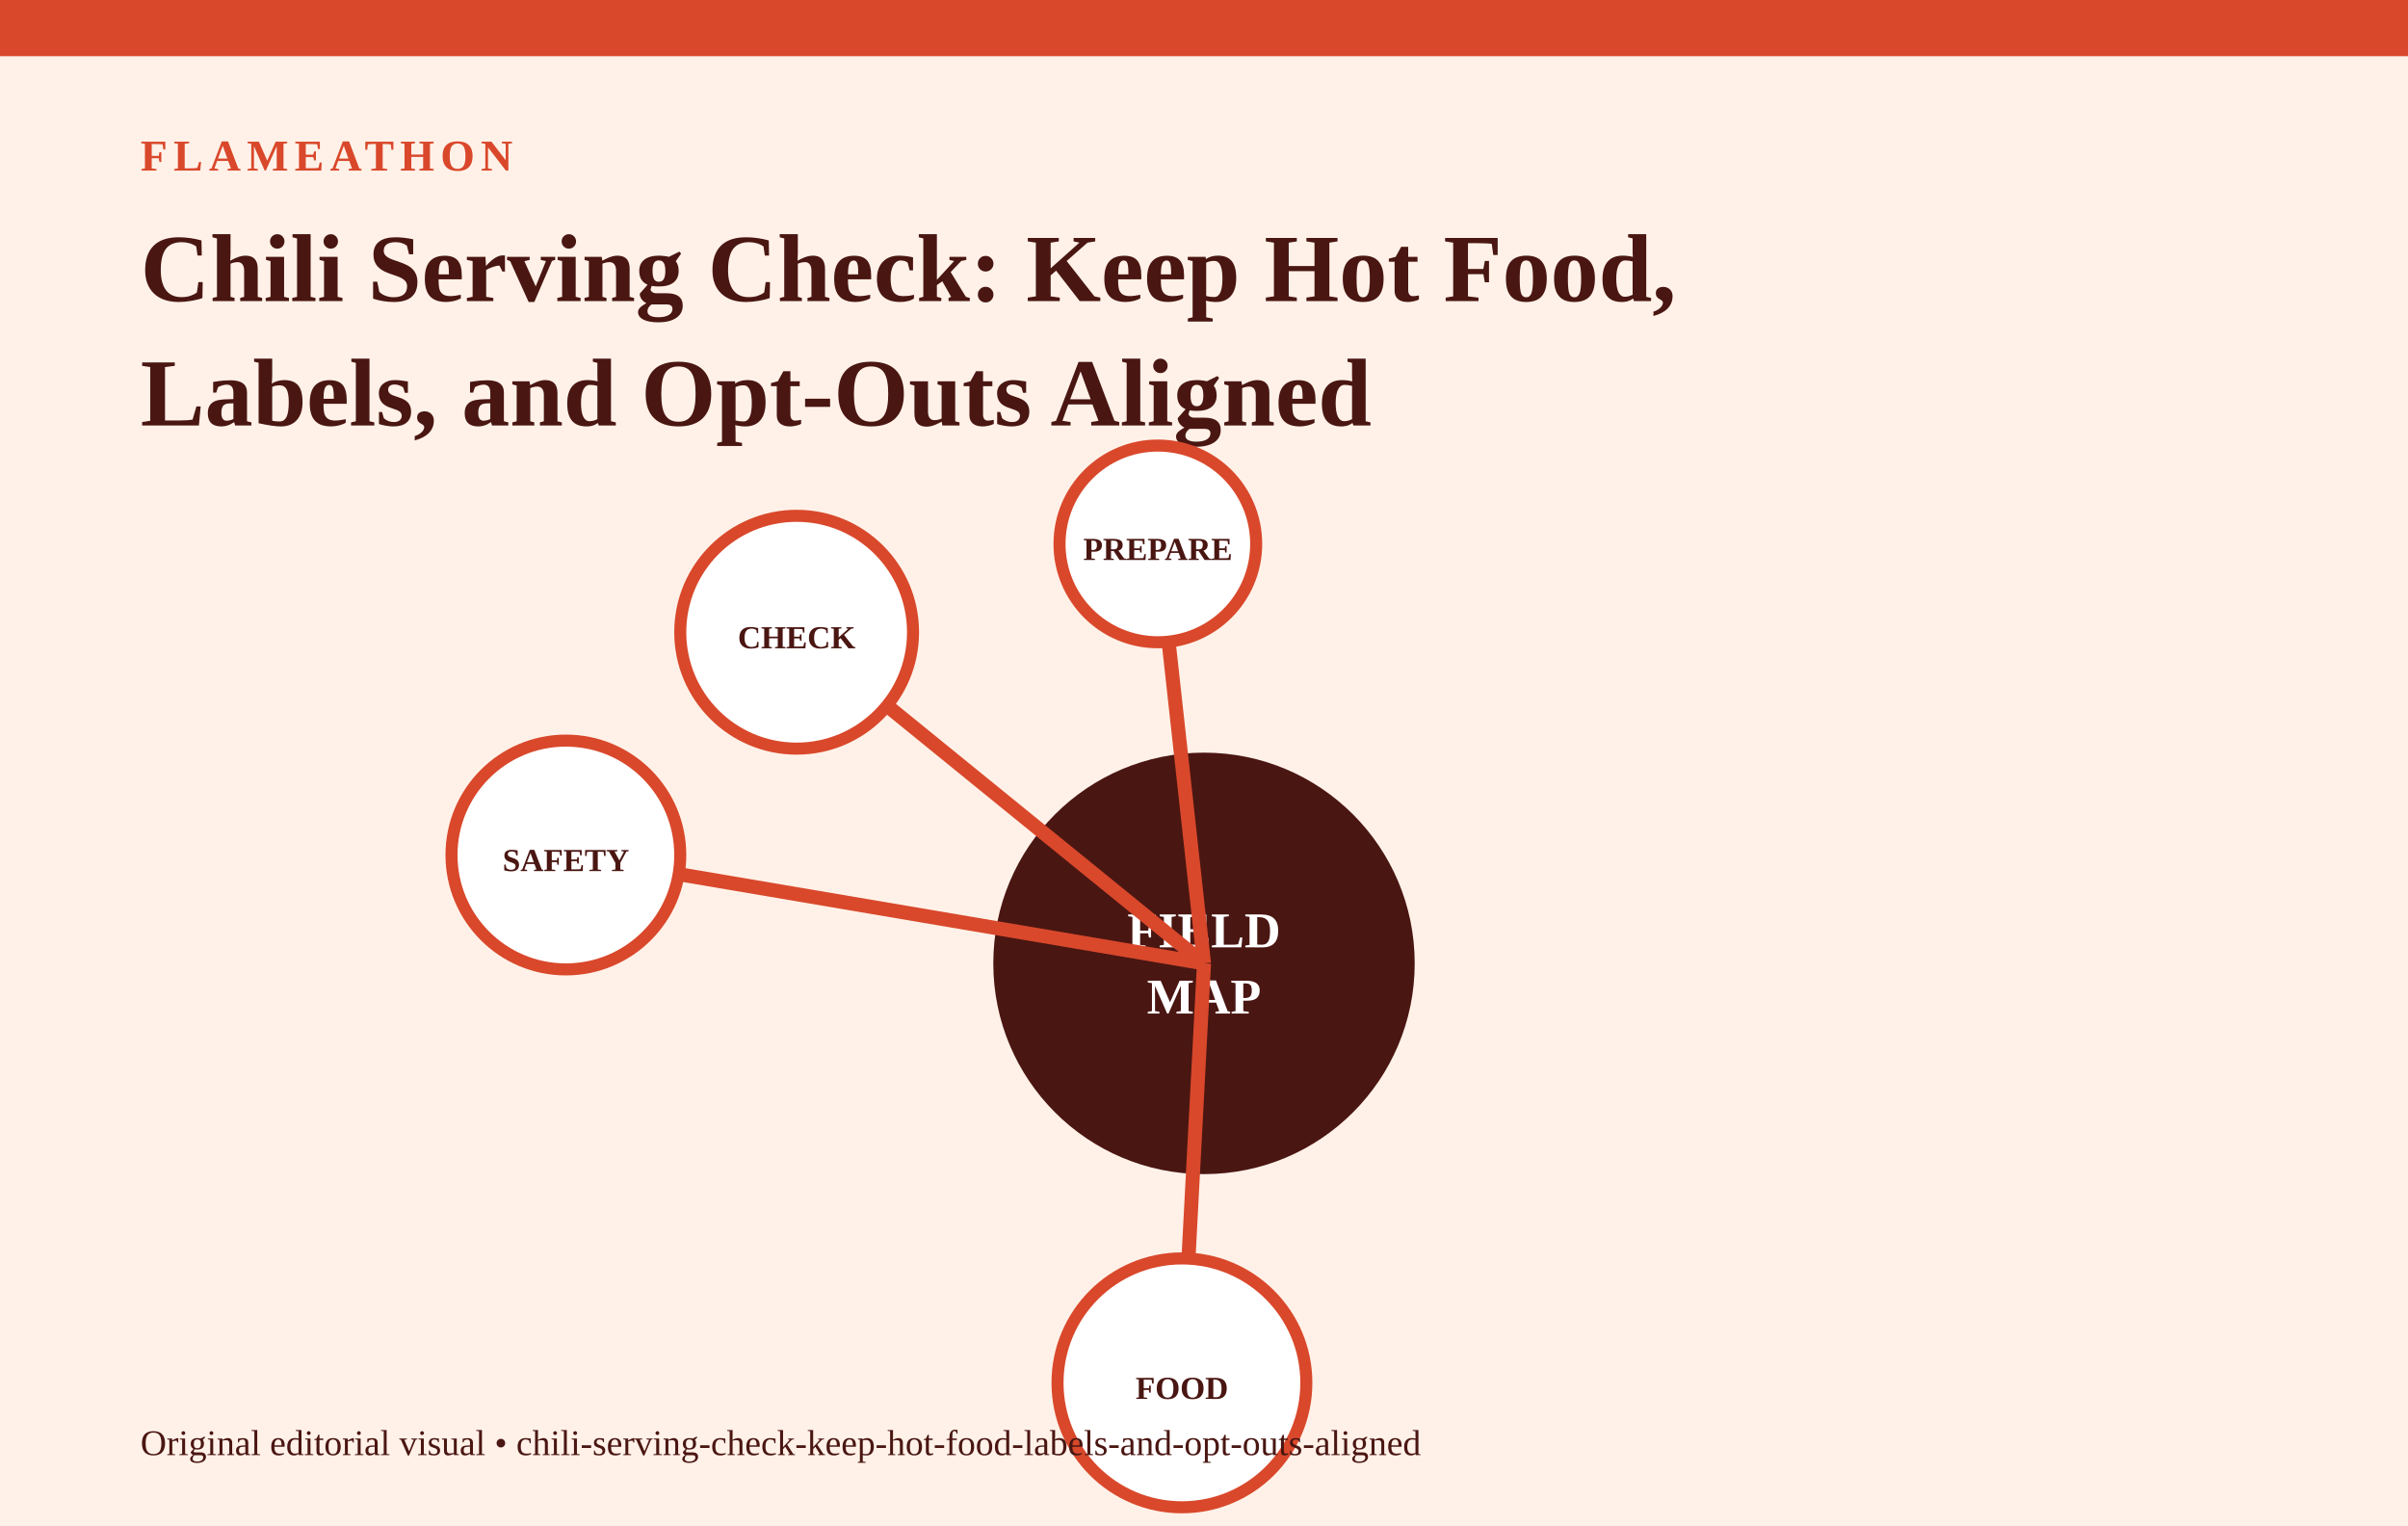
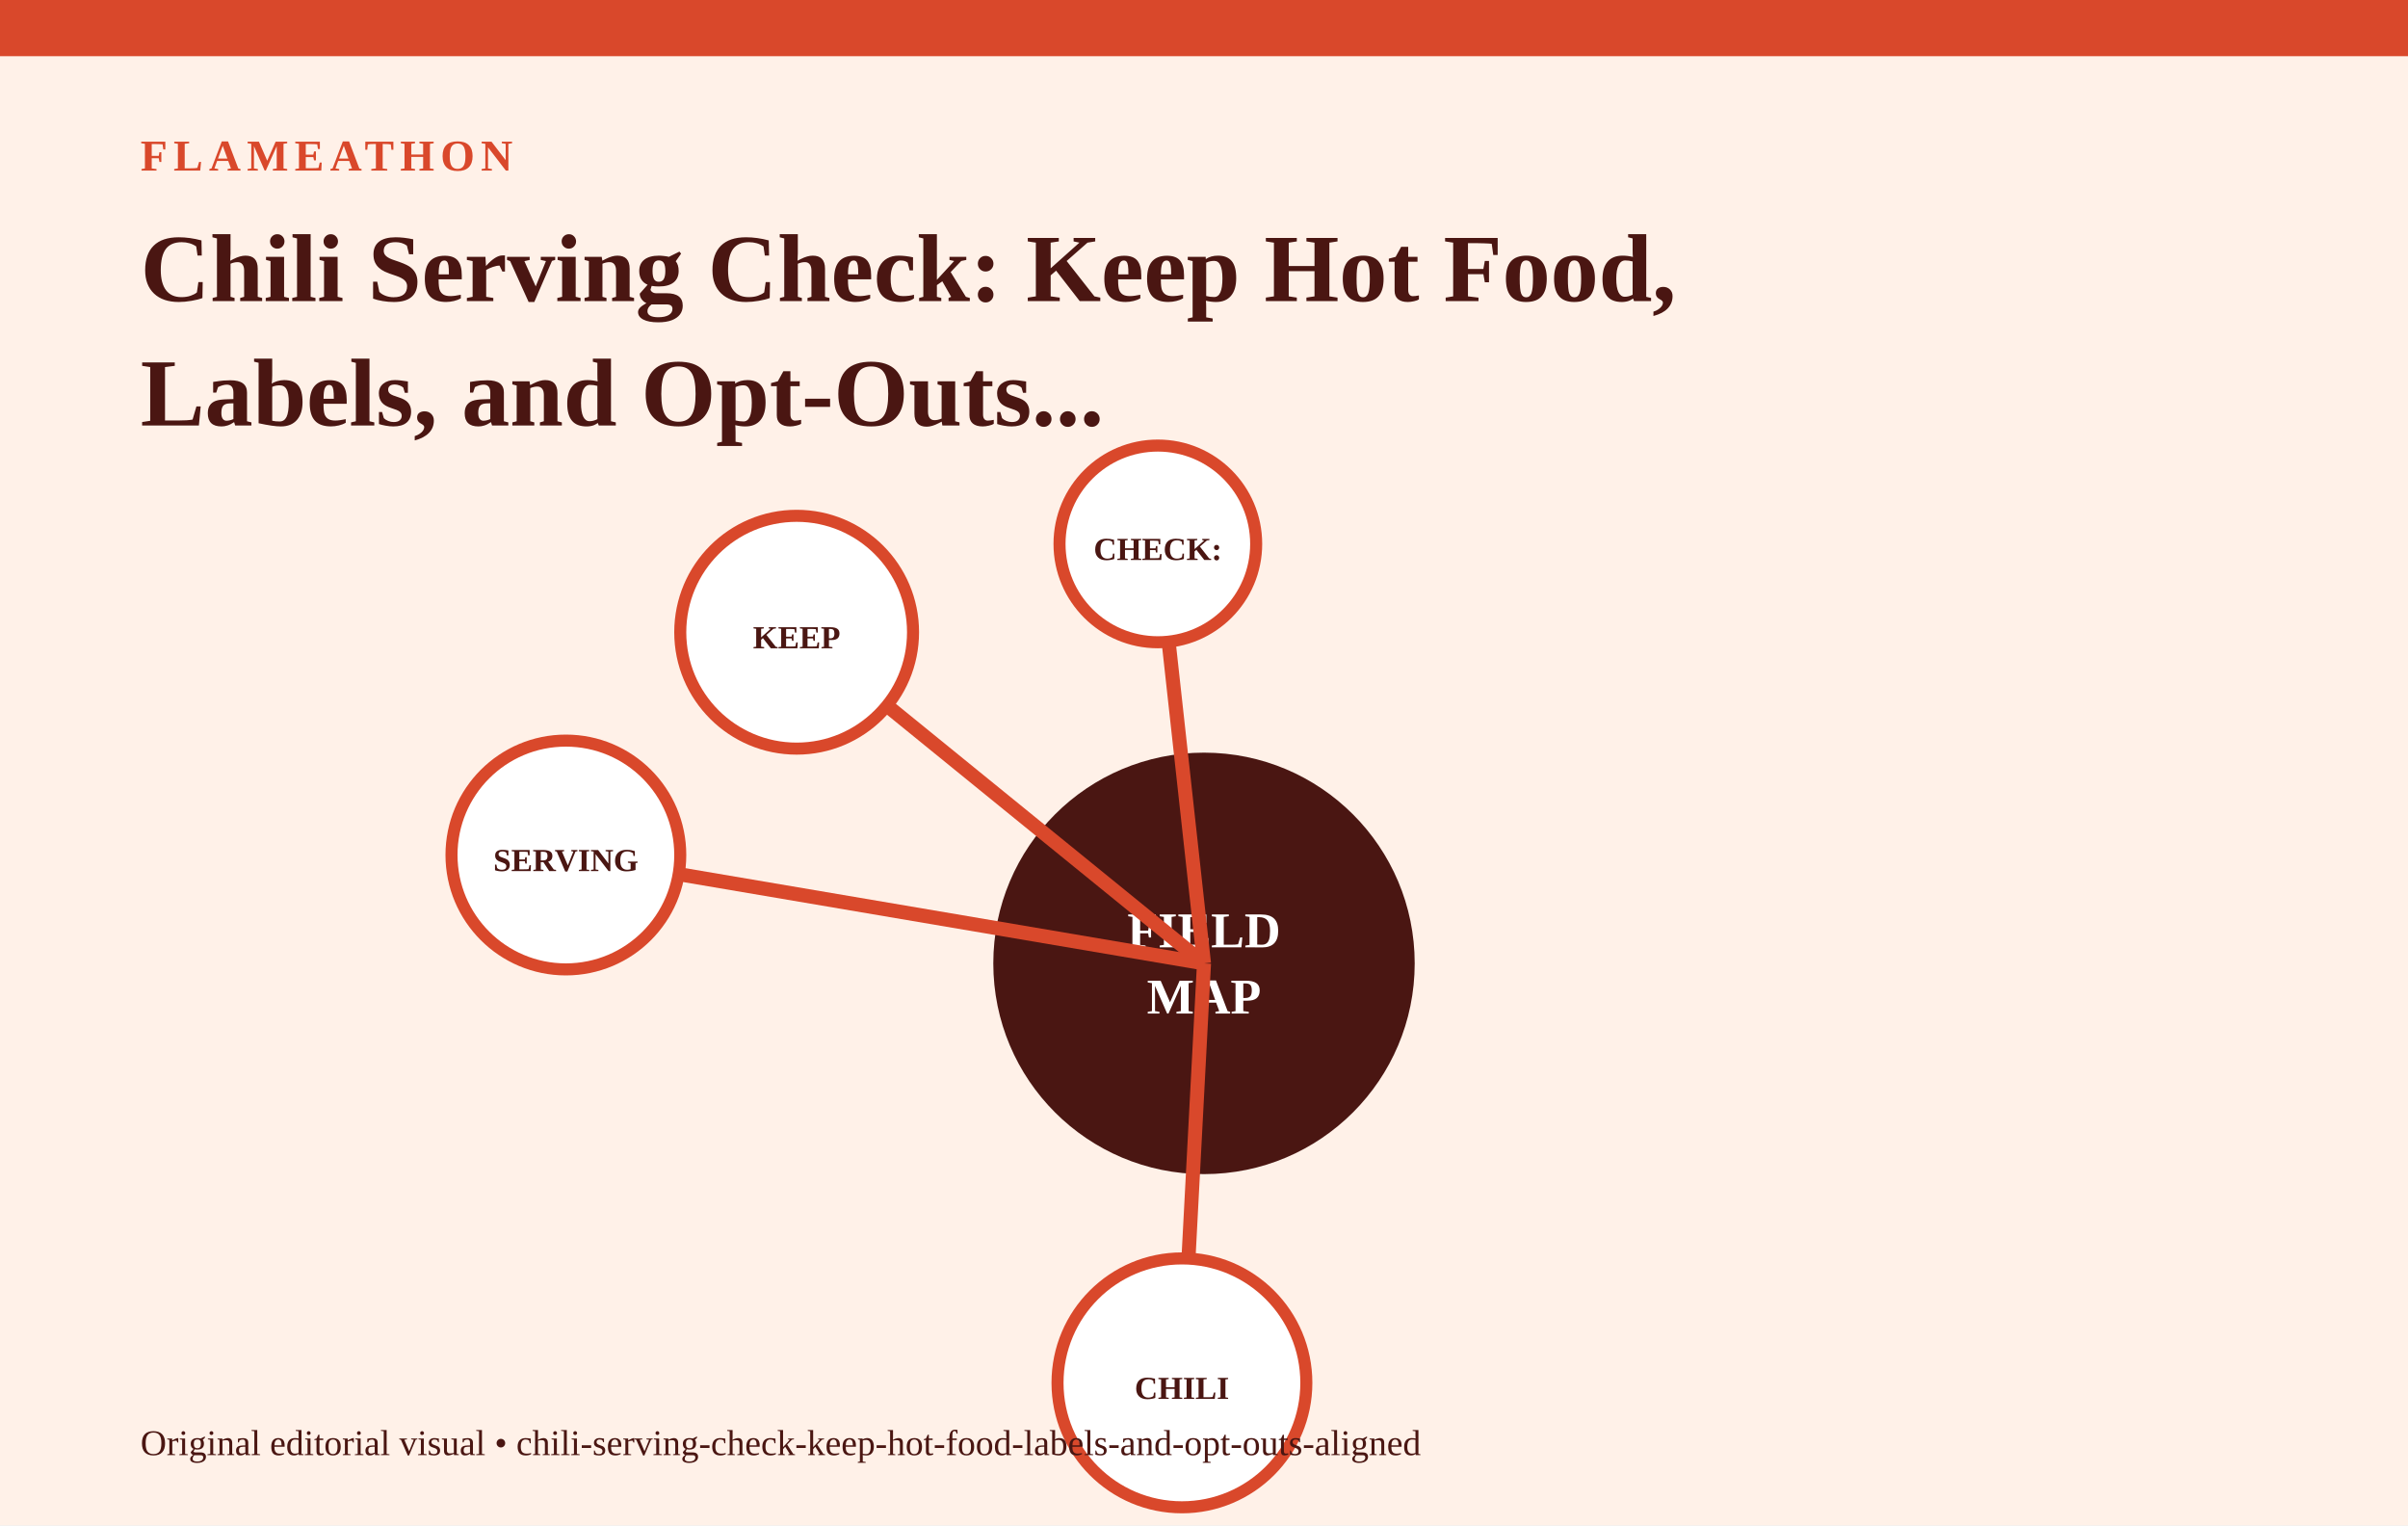
<svg xmlns="http://www.w3.org/2000/svg" width="1200" height="760" viewBox="0 0 1200 760" role="img" aria-labelledby="t d">
  <rect width="1200" height="760" fill="#FFF1E8" />
  <rect width="1200" height="28" fill="#D9482B" />
  <text x="70" y="85" fill="#D9482B" font-size="22" font-weight="700" letter-spacing="3">FLAMEATHON</text>
  <text x="70" y="150" fill="#4A1612" font-size="48" font-weight="700">Chili Serving Check: Keep Hot Food,</text>
-   <text x="70" y="212" fill="#4A1612" font-size="48" font-weight="700">Labels, and Opt-Outs Aligned</text>
+   <text x="70" y="212" fill="#4A1612" font-size="48" font-weight="700">Labels, and Opt-Outs...</text>
  <circle cx="600" cy="480" r="105" fill="#4A1612" />
  <text x="600" y="472" text-anchor="middle" fill="white" font-size="25" font-weight="700">FIELD</text>
  <text x="600" y="505" text-anchor="middle" fill="white" font-size="25" font-weight="700">MAP</text>
  <g>
    <line x1="600" y1="480" x2="589" y2="689" stroke="#D9482B" stroke-width="7" />
    <circle cx="589" cy="689" r="62" fill="white" stroke="#D9482B" stroke-width="6" />
-     <text x="589" y="697" text-anchor="middle" fill="#4A1612" font-size="16" font-weight="700">FOOD</text>
+     <text x="589" y="697" text-anchor="middle" fill="#4A1612" font-size="16" font-weight="700">CHILI</text>
  </g>
  <g>
    <line x1="600" y1="480" x2="282" y2="426" stroke="#D9482B" stroke-width="7" />
    <circle cx="282" cy="426" r="57" fill="white" stroke="#D9482B" stroke-width="6" />
-     <text x="282" y="434" text-anchor="middle" fill="#4A1612" font-size="16" font-weight="700">SAFETY</text>
+     <text x="282" y="434" text-anchor="middle" fill="#4A1612" font-size="16" font-weight="700">SERVING</text>
  </g>
  <g>
    <line x1="600" y1="480" x2="577" y2="271" stroke="#D9482B" stroke-width="7" />
    <circle cx="577" cy="271" r="49" fill="white" stroke="#D9482B" stroke-width="6" />
-     <text x="577" y="279" text-anchor="middle" fill="#4A1612" font-size="16" font-weight="700">PREPARE</text>
+     <text x="577" y="279" text-anchor="middle" fill="#4A1612" font-size="16" font-weight="700">CHECK:</text>
  </g>
  <g>
    <line x1="600" y1="480" x2="397" y2="315" stroke="#D9482B" stroke-width="7" />
    <circle cx="397" cy="315" r="58" fill="white" stroke="#D9482B" stroke-width="6" />
-     <text x="397" y="323" text-anchor="middle" fill="#4A1612" font-size="16" font-weight="700">CHECK</text>
+     <text x="397" y="323" text-anchor="middle" fill="#4A1612" font-size="16" font-weight="700">KEEP</text>
  </g>
  <text x="70" y="725" fill="#4A1612" font-size="18">Original editorial visual • chili-serving-check-keep-hot-food-labels-and-opt-outs-aligned</text>
</svg>
